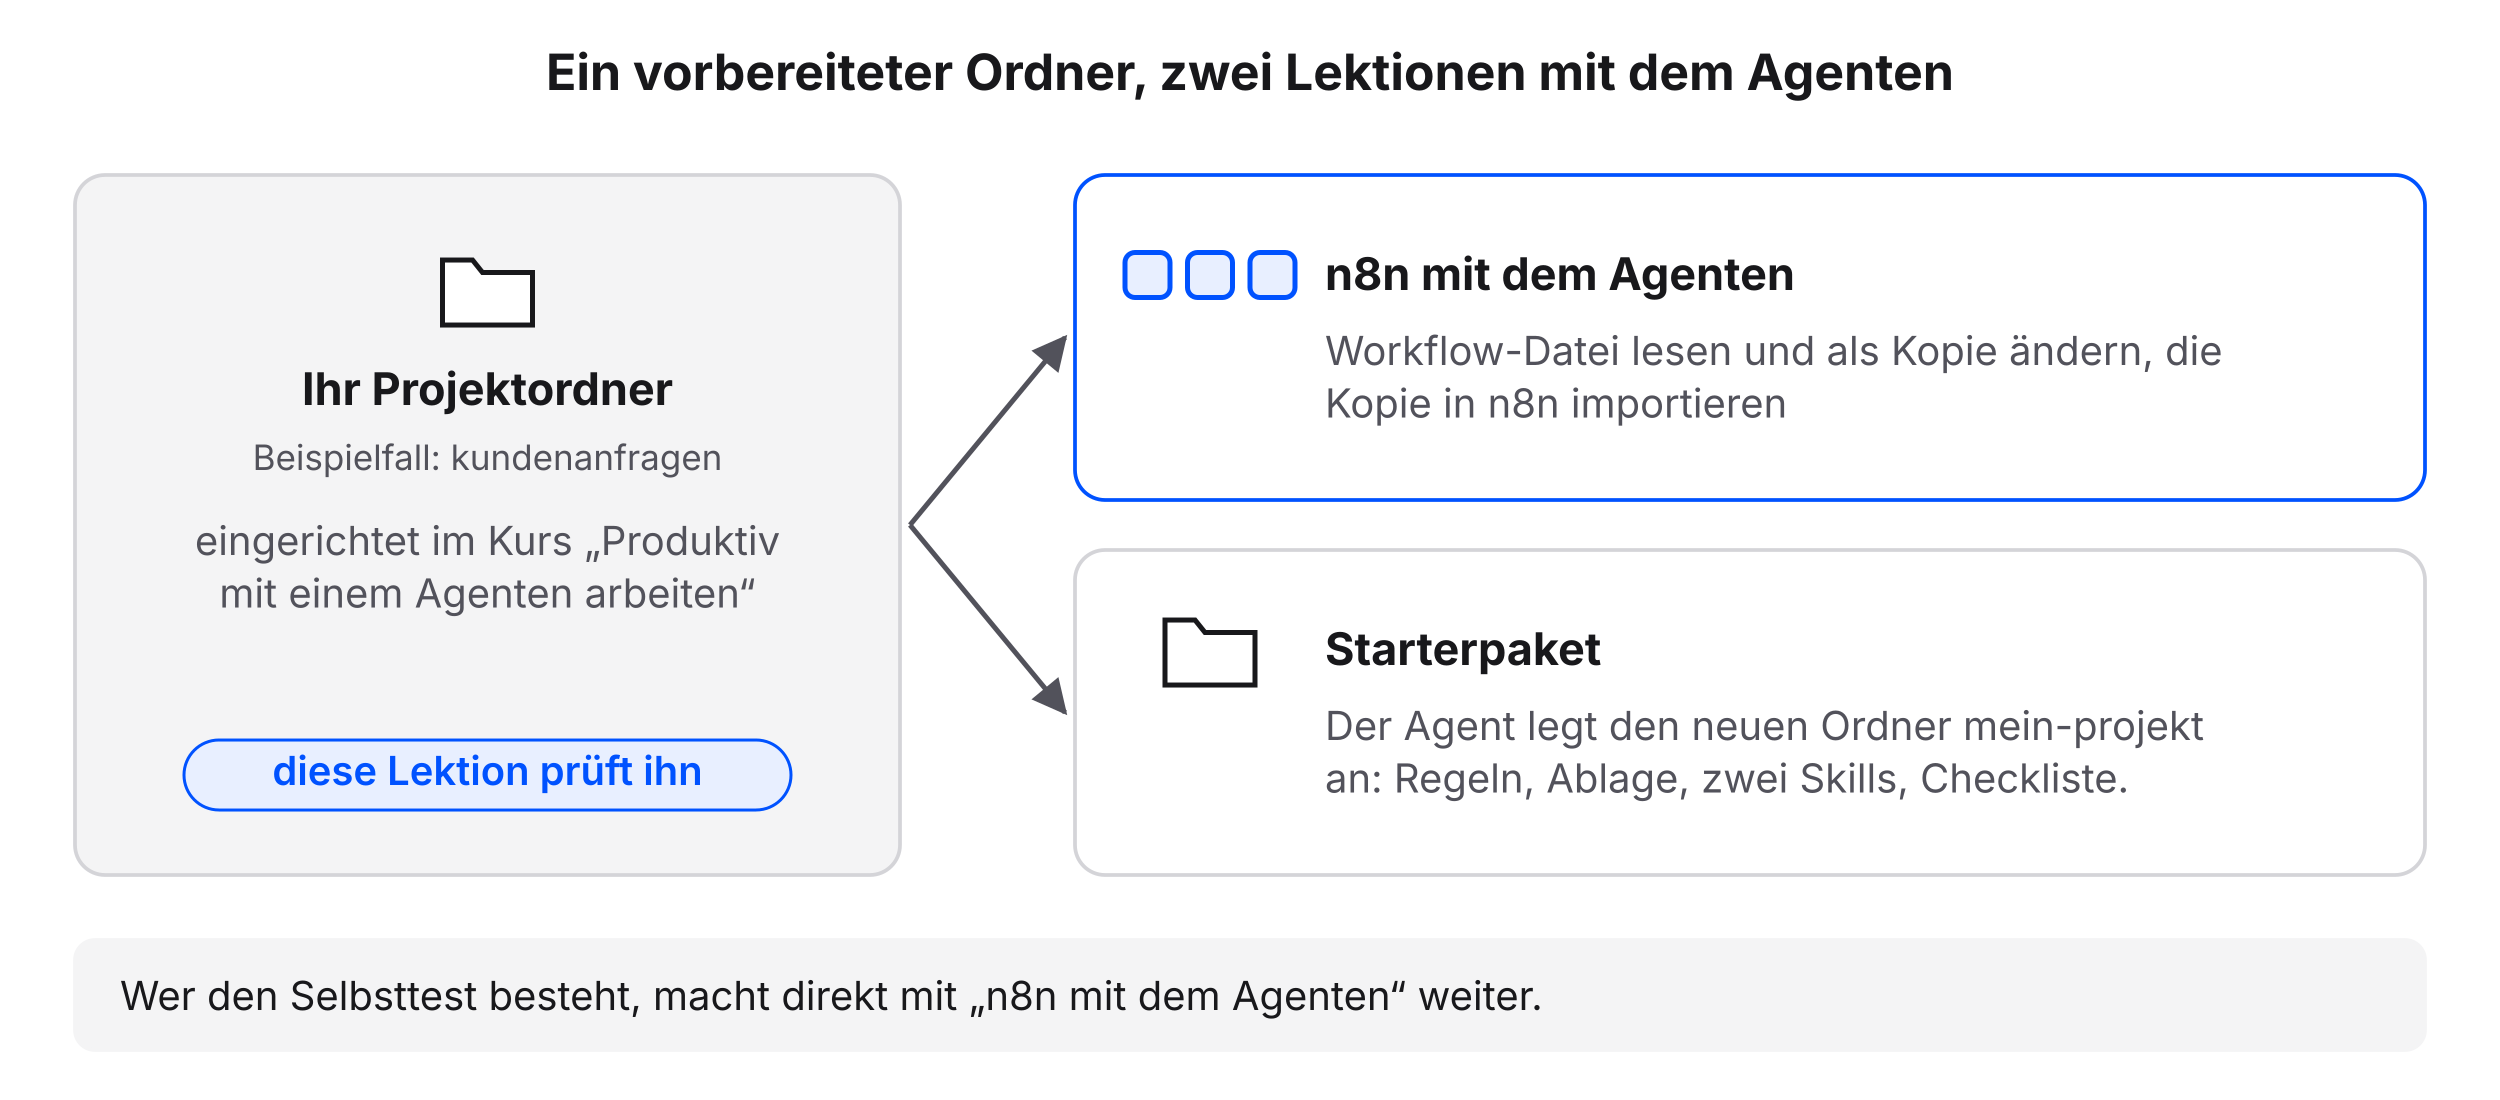
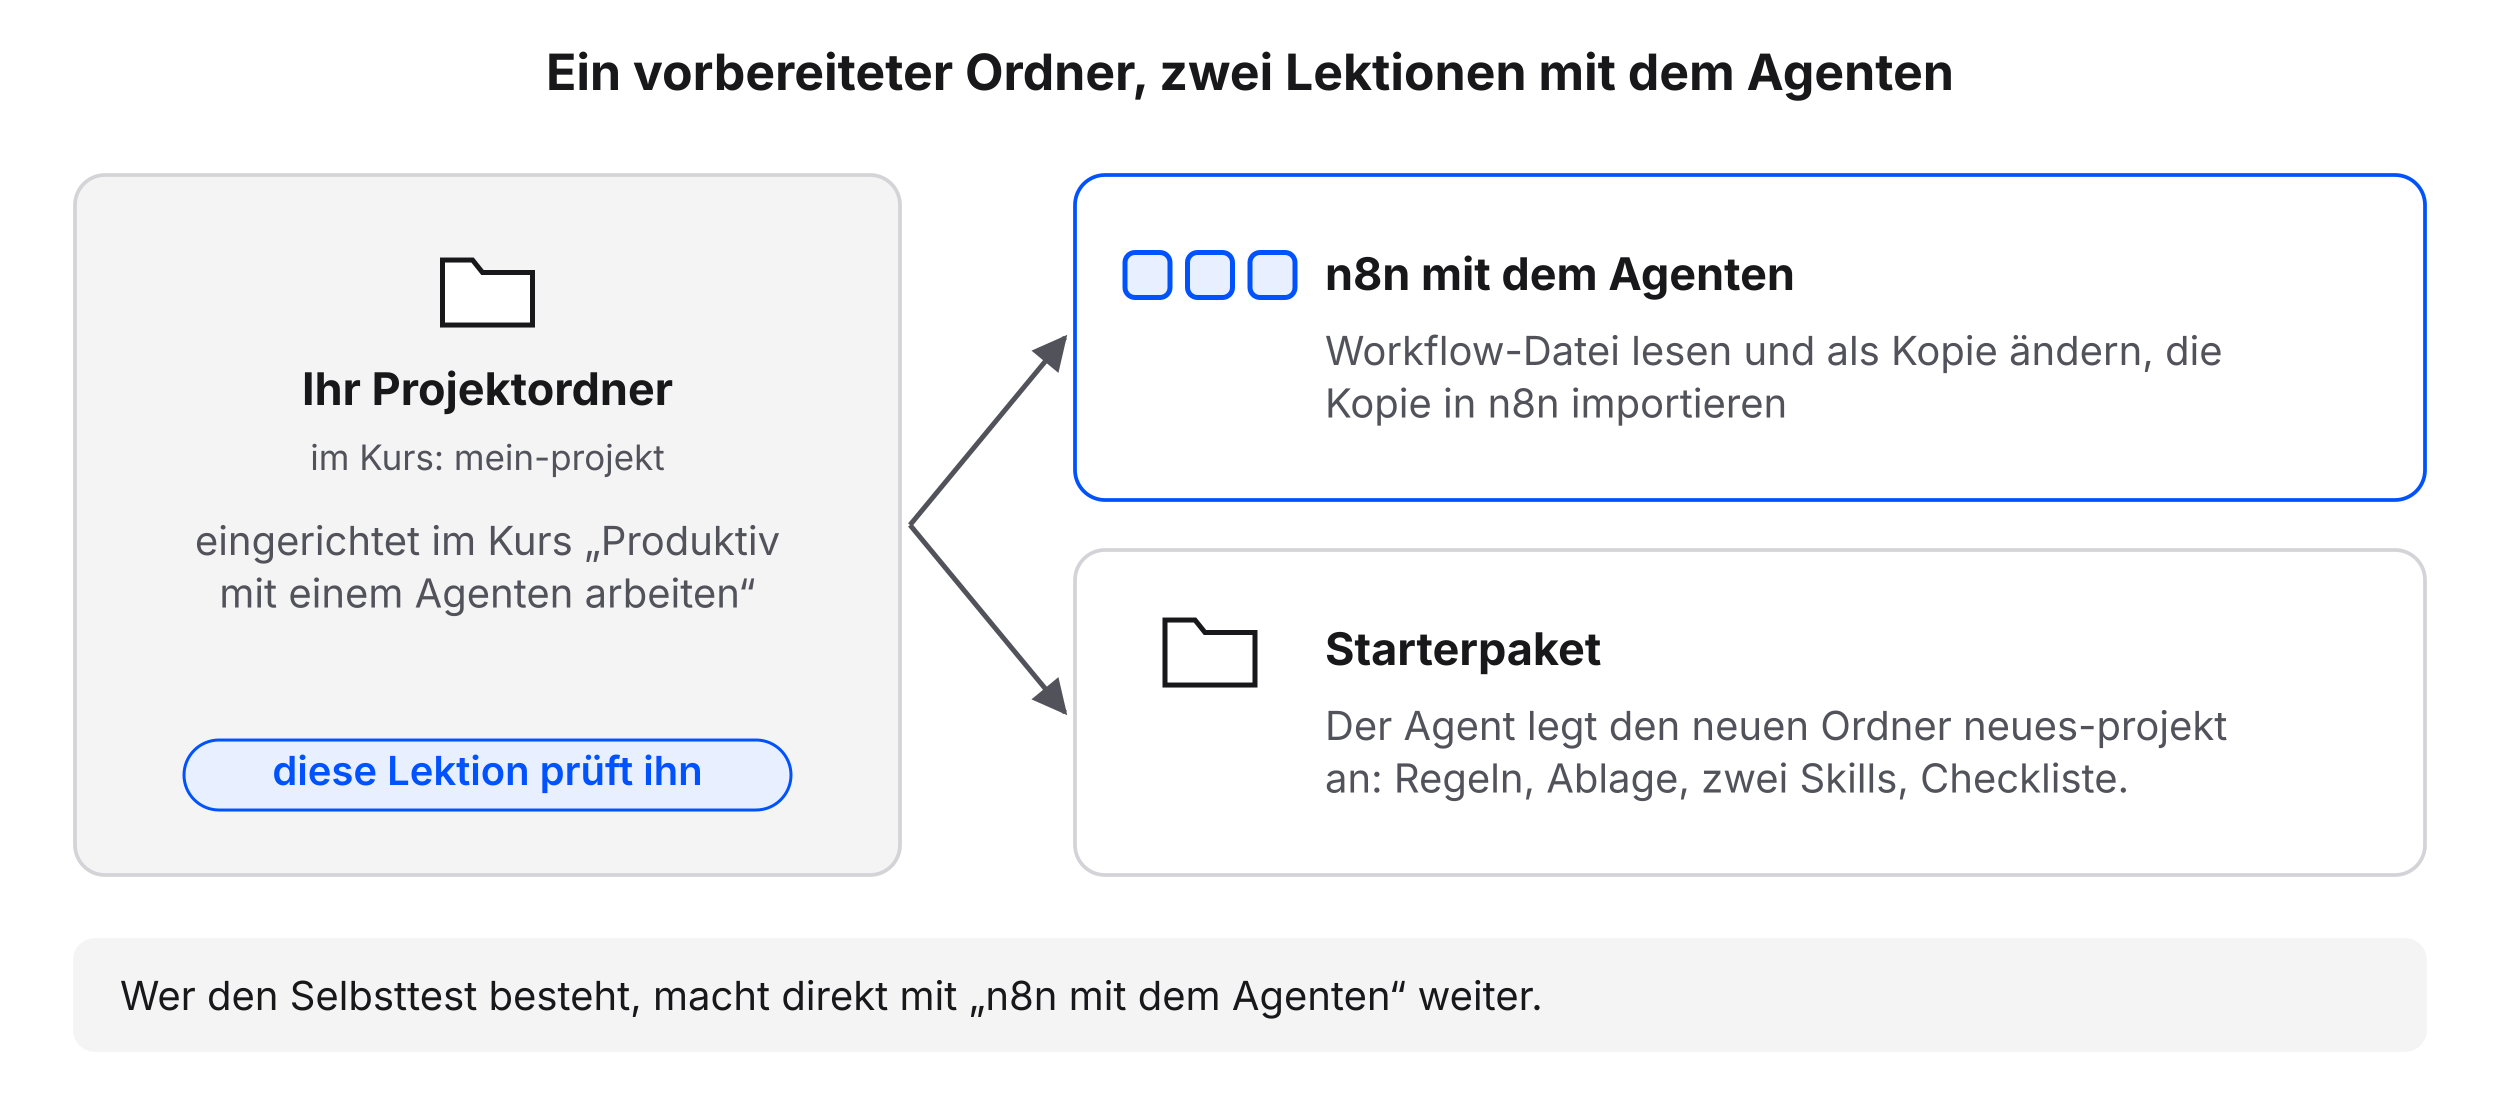
<svg xmlns="http://www.w3.org/2000/svg" viewBox="0 0 1000 440" width="1000" height="440">
  <defs>
    <marker id="a" viewBox="0 0 10 10" refX="9" refY="5" markerWidth="7" markerHeight="7" orient="auto">
      <path d="M0,0 L10,5 L0,10 z" fill="#52525b" />
    </marker>
    <marker id="ab" viewBox="0 0 10 10" refX="9" refY="5" markerWidth="7" markerHeight="7" orient="auto">
      <path d="M0,0 L10,5 L0,10 z" fill="#0052ff" />
    </marker>
  </defs>
  <rect width="1000" height="440" fill="#ffffff" />
  <text x="500" y="36" font-family="Inter, Helvetica, Arial, sans-serif" font-size="20" font-weight="700" fill="#18181b" text-anchor="middle" xml:space="preserve">Ein vorbereiteter Ordner, zwei Lektionen mit dem Agenten</text>
  <rect x="30" y="70" width="330" height="280" rx="12" fill="#f4f4f5" stroke="#d4d4d8" stroke-width="1.5" />
  <path d="M177,104 L189,104 L193,109 L213,109 L213,130 L177,130 Z" stroke="#18181b" stroke-width="2" fill="#ffffff" />
  <text x="195" y="162" font-family="Inter, Helvetica, Arial, sans-serif" font-size="18" font-weight="700" fill="#18181b" text-anchor="middle" xml:space="preserve">Ihr Projektordner</text>
-   <text x="195" y="188" font-family="Inter, Helvetica, Arial, sans-serif" font-size="14" font-weight="400" fill="#52525b" text-anchor="middle" xml:space="preserve">Beispielfall: kundenanfragen</text>
+   <text x="195" y="188" font-family="Inter, Helvetica, Arial, sans-serif" font-size="14" font-weight="400" fill="#52525b" text-anchor="middle" xml:space="preserve">im Kurs: mein-projekt</text>
  <text x="195" y="222" font-family="Inter, Helvetica, Arial, sans-serif" font-size="16" font-weight="400" fill="#52525b" text-anchor="middle" xml:space="preserve">eingerichtet im Kurs „Produktiv</text>
  <text x="195" y="243" font-family="Inter, Helvetica, Arial, sans-serif" font-size="16" font-weight="400" fill="#52525b" text-anchor="middle" xml:space="preserve">mit einem Agenten arbeiten“</text>
  <rect x="73.6" y="296" width="242.8" height="28" rx="14.0" fill="#e8efff" stroke="#0052ff" stroke-width="1.2" />
  <text x="195.0" y="314" font-family="Inter, Helvetica, Arial, sans-serif" font-size="16" font-weight="600" fill="#0052ff" text-anchor="middle" xml:space="preserve">diese Lektion prüft ihn</text>
  <rect x="430" y="70" width="540" height="130" rx="12" fill="#ffffff" stroke="#0052ff" stroke-width="1.5" />
  <rect x="450" y="101" width="18" height="18" rx="4" fill="#e8efff" stroke="#0052ff" stroke-width="2" />
  <rect x="475" y="101" width="18" height="18" rx="4" fill="#e8efff" stroke="#0052ff" stroke-width="2" />
  <rect x="500" y="101" width="18" height="18" rx="4" fill="#e8efff" stroke="#0052ff" stroke-width="2" />
  <text x="530" y="116" font-family="Inter, Helvetica, Arial, sans-serif" font-size="18" font-weight="700" fill="#18181b" text-anchor="start" xml:space="preserve">n8n mit dem Agenten</text>
  <text x="530" y="146" font-family="Inter, Helvetica, Arial, sans-serif" font-size="16" font-weight="400" fill="#52525b" text-anchor="start" xml:space="preserve">Workflow-Datei lesen und als Kopie ändern, die</text>
  <text x="530" y="167" font-family="Inter, Helvetica, Arial, sans-serif" font-size="16" font-weight="400" fill="#52525b" text-anchor="start" xml:space="preserve">Kopie in n8n importieren</text>
  <line x1="364" y1="210" x2="426" y2="135" stroke="#52525b" stroke-width="2" marker-end="url(#a)" />
  <rect x="430" y="220" width="540" height="130" rx="12" fill="#ffffff" stroke="#d4d4d8" stroke-width="1.5" />
  <path d="M466,248 L478,248 L482,253 L502,253 L502,274 L466,274 Z" stroke="#18181b" stroke-width="2" fill="#ffffff" />
  <text x="530" y="266" font-family="Inter, Helvetica, Arial, sans-serif" font-size="18" font-weight="700" fill="#18181b" text-anchor="start" xml:space="preserve">Starterpaket</text>
-   <text x="530" y="296" font-family="Inter, Helvetica, Arial, sans-serif" font-size="16" font-weight="400" fill="#52525b" text-anchor="start" xml:space="preserve">Der Agent legt den neuen Ordner mein-projekt</text>
+   <text x="530" y="296" font-family="Inter, Helvetica, Arial, sans-serif" font-size="16" font-weight="400" fill="#52525b" text-anchor="start" xml:space="preserve">Der Agent legt den neuen Ordner neues-projekt</text>
  <text x="530" y="317" font-family="Inter, Helvetica, Arial, sans-serif" font-size="16" font-weight="400" fill="#52525b" text-anchor="start" xml:space="preserve">an: Regeln, Ablage, zwei Skills, Checkliste.</text>
  <line x1="364" y1="210" x2="426" y2="285" stroke="#52525b" stroke-width="2" marker-end="url(#a)" />
  <rect x="30" y="376" width="940" height="44" rx="8" fill="#f4f4f5" stroke="#f4f4f5" stroke-width="1.5" />
  <text x="48" y="404.0" font-family="Inter, Helvetica, Arial, sans-serif" font-size="16" font-weight="400" fill="#18181b" text-anchor="start" xml:space="preserve">Wer den Selbsttest besteht, macht direkt mit „n8n mit dem Agenten“ weiter.</text>
</svg>
